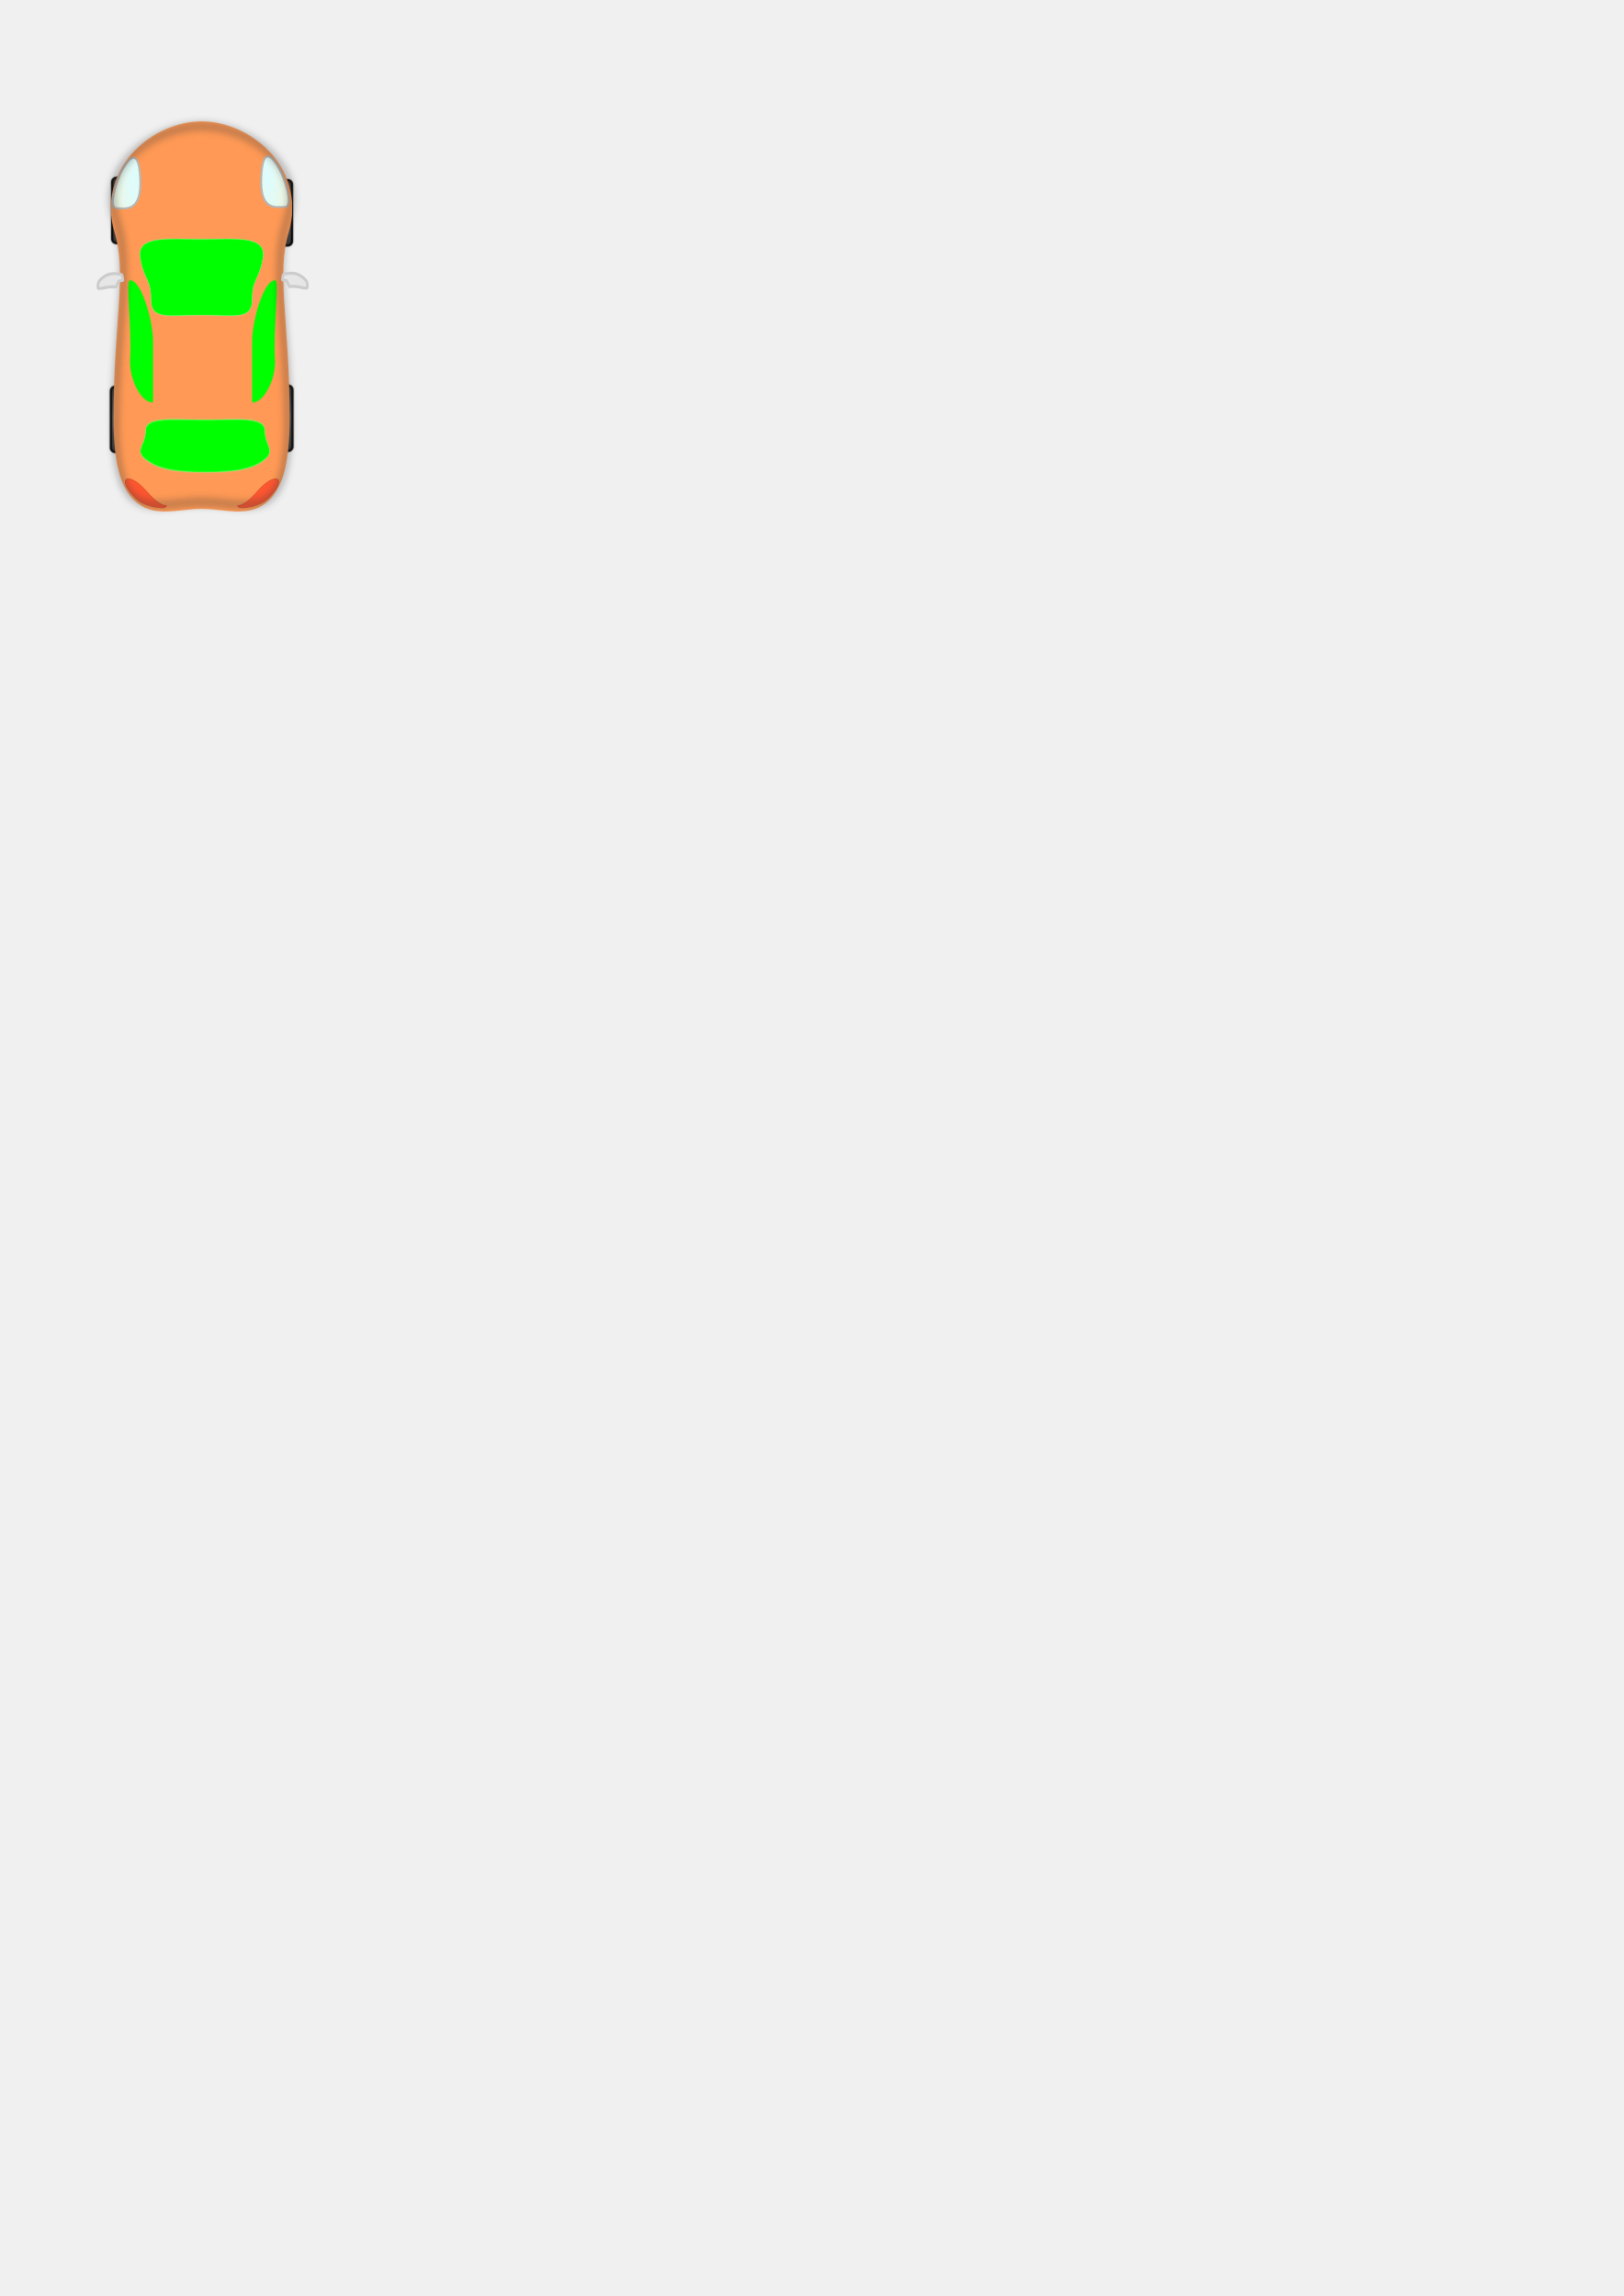
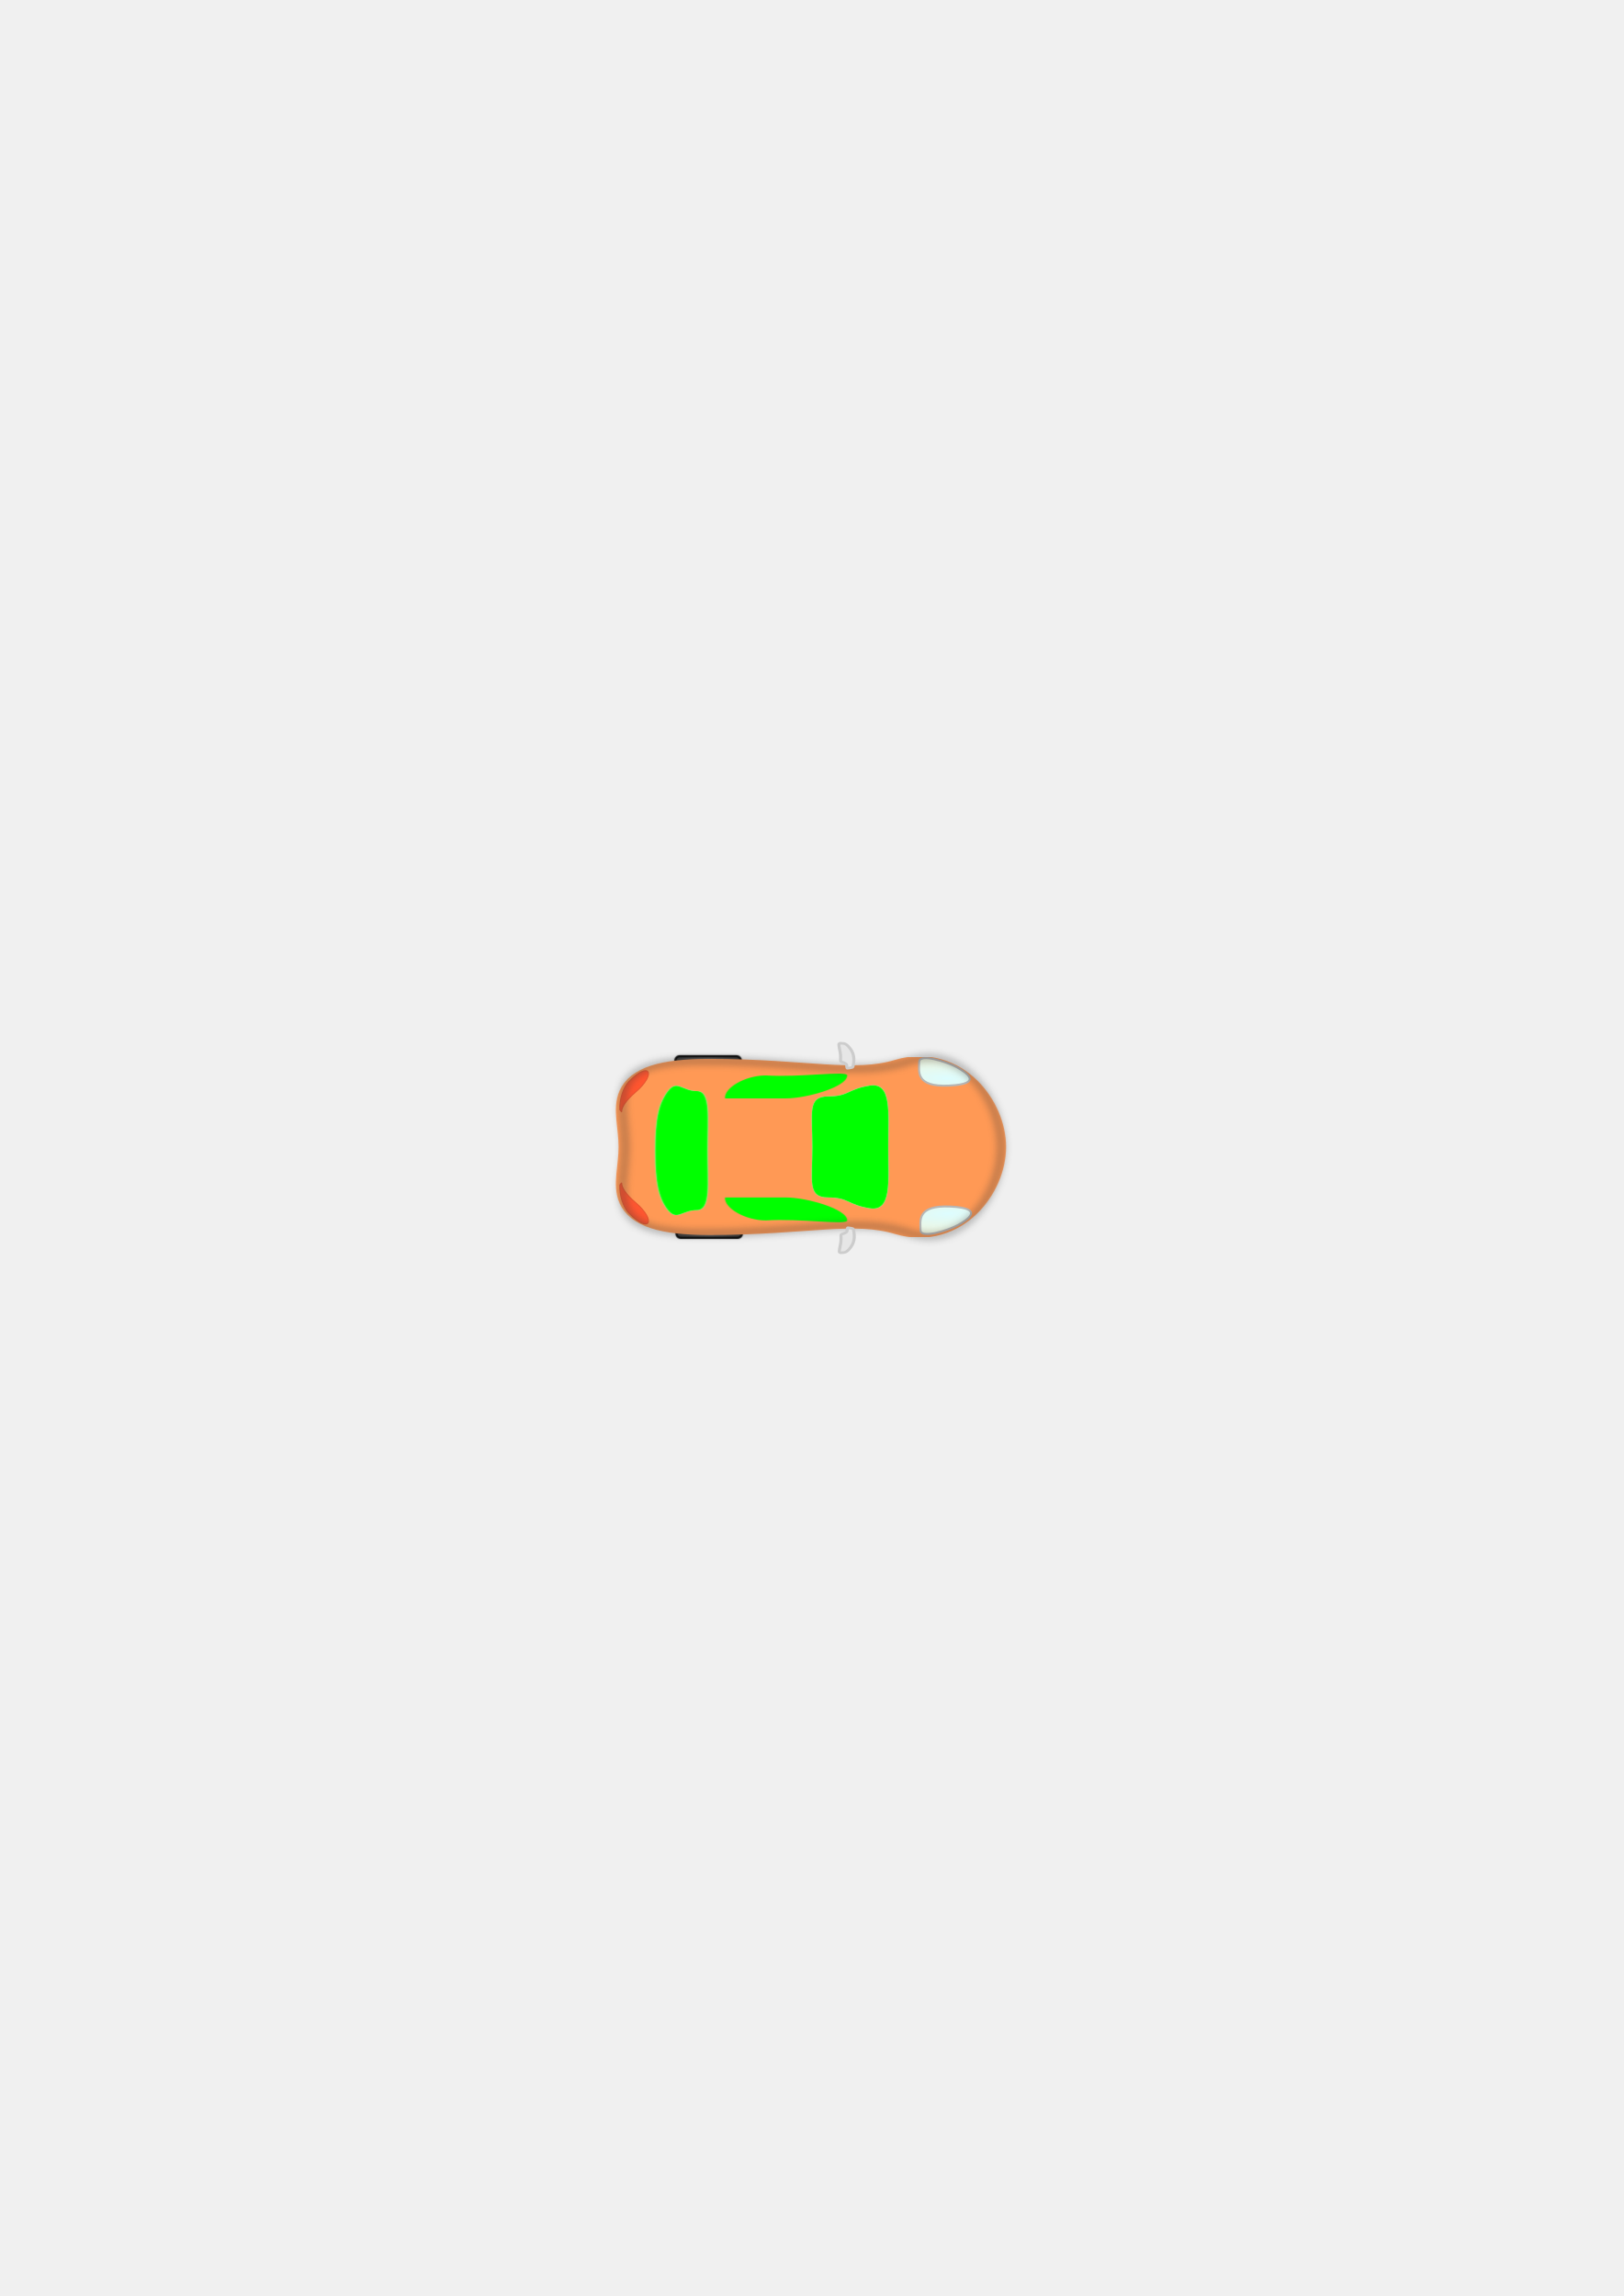
<svg xmlns="http://www.w3.org/2000/svg" xmlns:xlink="http://www.w3.org/1999/xlink" version="1.1" width="744.094" height="1052.362" id="svg3786">
  <defs id="defs3788">
    <filter color-interpolation-filters="sRGB" id="filter5746">
      <feGaussianBlur id="feGaussianBlur5748" stdDeviation="0.198" />
    </filter>
    <filter color-interpolation-filters="sRGB" id="filter5726">
      <feGaussianBlur id="feGaussianBlur5728" stdDeviation="1.332" />
    </filter>
    <radialGradient cx="484.318" cy="368.154" r="5.504" fx="484.318" fy="368.154" id="radialGradient5796" xlink:href="#linearGradient5790" gradientUnits="userSpaceOnUse" gradientTransform="matrix(2.726386,-0.03283298,0.026297,1.598964,-845.8005,-204.6091)" />
    <linearGradient id="linearGradient5790">
      <stop id="stop5792" style="stop-color:#ffc0db;stop-opacity:1" offset="0" />
      <stop id="stop5794" style="stop-color:#ffc0db;stop-opacity:0" offset="1" />
    </linearGradient>
    <radialGradient cx="484.318" cy="368.154" r="5.504" fx="484.318" fy="368.154" id="radialGradient5804" xlink:href="#linearGradient5798" gradientUnits="userSpaceOnUse" gradientTransform="matrix(2.726386,-0.03283298,0.026297,1.598964,-845.8005,-204.6091)" />
    <linearGradient id="linearGradient5798">
      <stop id="stop5800" style="stop-color:#ffcaca;stop-opacity:1" offset="0" />
      <stop id="stop5802" style="stop-color:#ffcaca;stop-opacity:0" offset="1" />
    </linearGradient>
    <filter color-interpolation-filters="sRGB" id="filter5261-9-2-7">
      <feGaussianBlur id="feGaussianBlur5263-5-9-3" stdDeviation="0.073" />
    </filter>
    <radialGradient cx="484.318" cy="368.154" r="5.504" fx="484.318" fy="368.154" id="radialGradient5788" xlink:href="#linearGradient5782" gradientUnits="userSpaceOnUse" gradientTransform="matrix(1.613677,0.01482455,-0.02377189,1.894757,-288.4626,-336.5879)" />
    <linearGradient id="linearGradient5782">
      <stop id="stop5784" style="stop-color:#ffc0db;stop-opacity:1" offset="0" />
      <stop id="stop5786" style="stop-color:#ffc0db;stop-opacity:0" offset="1" />
    </linearGradient>
    <radialGradient cx="484.318" cy="368.154" r="5.504" fx="484.318" fy="368.154" id="radialGradient5780" xlink:href="#linearGradient5774" gradientUnits="userSpaceOnUse" gradientTransform="matrix(1.613677,0.01482236,-0.010747,0.8567281,-293.2579,45.56736)" />
    <linearGradient id="linearGradient5774">
      <stop id="stop5776" style="stop-color:#ffcaca;stop-opacity:1" offset="0" />
      <stop id="stop5778" style="stop-color:#ffb3bc;stop-opacity:1" offset="1" />
    </linearGradient>
    <filter color-interpolation-filters="sRGB" id="filter5235-1-0-4">
      <feGaussianBlur id="feGaussianBlur5237-2-9-7" stdDeviation="1.923" />
    </filter>
-     <radialGradient cx="280.596" cy="93.773" r="14.187" fx="280.596" fy="93.773" id="radialGradient4123-3-4-8" xlink:href="#linearGradient5218-3-9-0" gradientUnits="userSpaceOnUse" gradientTransform="matrix(-0.1249227,-2.738223,-0.7198769,0.04771019,78.35106,970.7761)" />
+     <radialGradient cx="280.596" cy="93.773" r="14.187" fx="280.596" fy="93.773" id="radialGradient4123-3-4-8" xlink:href="#linearGradient5218-3-9-0" gradientUnits="userSpaceOnUse" gradientTransform="matrix(2.738223,-0.1249227,-0.04771019,-0.7198769,-476.3762,783.6744)" />
    <linearGradient id="linearGradient5218-3-9-0">
      <stop id="stop5220-9-9-5" style="stop-color:#ddfdff;stop-opacity:1" offset="0" />
      <stop id="stop5222-7-8-3" style="stop-color:#f1f4da;stop-opacity:1" offset="1" />
    </linearGradient>
    <linearGradient x1="300.736" y1="-9.267" x2="432" y2="-8" id="linearGradient4121-2-9-9" xlink:href="#linearGradient3842-8-3-3-8" gradientUnits="userSpaceOnUse" />
    <linearGradient id="linearGradient3842-8-3-3-8">
      <stop id="stop3844-8-3-8-3" style="stop-color:#00ff00;stop-opacity:1;" offset="0" />
      <stop id="stop3846-1-0-2-7" style="stop-color:#000000;stop-opacity:0" offset="1" />
    </linearGradient>
    <filter color-interpolation-filters="sRGB" id="filter5195-4-5-5">
      <feGaussianBlur id="feGaussianBlur5197-8-0-0" stdDeviation="0.367" />
    </filter>
    <linearGradient x1="301.773" y1="57.328" x2="424" y2="56" id="linearGradient4119-4-4-5" xlink:href="#linearGradient3842-8-3-3-8" gradientUnits="userSpaceOnUse" />
    <linearGradient id="linearGradient3697">
      <stop id="stop3699" style="stop-color:#000000;stop-opacity:1" offset="0" />
      <stop id="stop3701" style="stop-color:#000000;stop-opacity:0" offset="1" />
    </linearGradient>
    <filter color-interpolation-filters="sRGB" id="filter5191-3-8-9">
      <feGaussianBlur id="feGaussianBlur5193-9-5-4" stdDeviation="0.367" />
    </filter>
-     <radialGradient cx="280.596" cy="93.773" r="14.187" fx="280.596" fy="93.773" id="radialGradient4117-2-7-7" xlink:href="#linearGradient5218-3-9-0" gradientUnits="userSpaceOnUse" gradientTransform="matrix(0.1249227,-2.738223,0.7198769,0.04771019,-188.686,971.4011)" />
+     <radialGradient cx="280.596" cy="93.773" r="14.187" fx="280.596" fy="93.773" id="radialGradient4117-2-7-7" xlink:href="#linearGradient5218-3-9-0" gradientUnits="userSpaceOnUse" gradientTransform="matrix(2.738223,0.1249227,-0.04771019,0.7198769,-477.0012,516.6373)" />
    <linearGradient id="linearGradient3710">
      <stop id="stop3712" style="stop-color:#ddfdff;stop-opacity:1" offset="0" />
      <stop id="stop3714" style="stop-color:#f1f4da;stop-opacity:1" offset="1" />
    </linearGradient>
    <linearGradient x1="296" y1="16" x2="336" y2="16" id="linearGradient4115-4-1-5" xlink:href="#linearGradient3842-8-3-3-8" gradientUnits="userSpaceOnUse" gradientTransform="matrix(-0.7945321,0,0,1,611.894,0)" />
    <linearGradient id="linearGradient3717">
      <stop id="stop3719" style="stop-color:#000000;stop-opacity:1" offset="0" />
      <stop id="stop3721" style="stop-color:#000000;stop-opacity:0" offset="1" />
    </linearGradient>
    <filter color-interpolation-filters="sRGB" id="filter5183-9-9-4">
      <feGaussianBlur id="feGaussianBlur5185-0-8-1" stdDeviation="0.367" />
    </filter>
    <linearGradient x1="296" y1="16" x2="336" y2="16" id="linearGradient4113-5-6-0" xlink:href="#linearGradient3842-8-3-3-8" gradientUnits="userSpaceOnUse" gradientTransform="matrix(0.7945321,0,0,1,61.19691,0)" />
    <linearGradient id="linearGradient3726">
      <stop id="stop3728" style="stop-color:#000000;stop-opacity:1" offset="0" />
      <stop id="stop3730" style="stop-color:#000000;stop-opacity:0" offset="1" />
    </linearGradient>
    <filter color-interpolation-filters="sRGB" id="filter5187-7-6-1">
      <feGaussianBlur id="feGaussianBlur5189-4-9-1" stdDeviation="0.367" />
    </filter>
    <filter color-interpolation-filters="sRGB" id="filter5199-7-2-6">
      <feGaussianBlur id="feGaussianBlur5201-6-0-0" stdDeviation="0.367" />
    </filter>
    <radialGradient cx="375" cy="-372.362" r="5.25" fx="375" fy="-372.362" id="radialGradient4111-6-3-5" xlink:href="#linearGradient5100-2-3-7-8" gradientUnits="userSpaceOnUse" gradientTransform="matrix(-0.04717533,3.052047,-7.689917,-0.1188627,-2470.743,-1561.14)" />
    <linearGradient id="linearGradient5100-2-3-7-8">
      <stop id="stop5112-9-0-3-9" style="stop-color:#343434;stop-opacity:0.768" offset="0" />
      <stop id="stop5114-8-9-1-9" style="stop-color:#343434;stop-opacity:1" offset="1" />
      <stop id="stop5104-2-0-5-8" style="stop-color:#343434;stop-opacity:0.795" offset="1" />
    </linearGradient>
    <filter x="-0.104" y="-0.035" width="1.209" height="1.07" color-interpolation-filters="sRGB" id="filter5132-9-8-5-3">
      <feGaussianBlur id="feGaussianBlur5134-0-0-9-2" stdDeviation="0.435" />
    </filter>
    <radialGradient cx="375" cy="-372.362" r="5.25" fx="375" fy="-372.362" id="radialGradient4109-1-8-1" xlink:href="#linearGradient5100-9-5-7-4" gradientUnits="userSpaceOnUse" gradientTransform="matrix(-0.04717533,3.052047,-7.689917,-0.1188627,-2470.743,-1561.14)" />
    <linearGradient id="linearGradient5100-9-5-7-4">
      <stop id="stop5112-7-1-5-3" style="stop-color:#343434;stop-opacity:0.768" offset="0" />
      <stop id="stop5114-2-0-8-8" style="stop-color:#343434;stop-opacity:1" offset="1" />
      <stop id="stop5104-3-3-9-2" style="stop-color:#343434;stop-opacity:0.795" offset="1" />
    </linearGradient>
    <filter x="-0.104" y="-0.035" width="1.209" height="1.07" color-interpolation-filters="sRGB" id="filter5132-5-9-4-7">
      <feGaussianBlur id="feGaussianBlur5134-2-5-0-0" stdDeviation="0.435" />
    </filter>
    <radialGradient cx="375" cy="-372.362" r="5.25" fx="375" fy="-372.362" id="radialGradient4107-8-0-8" xlink:href="#linearGradient5100-5-9-1-6" gradientUnits="userSpaceOnUse" gradientTransform="matrix(-0.04717533,3.052047,-7.689917,-0.1188627,-2470.743,-1561.14)" />
    <linearGradient id="linearGradient5100-5-9-1-6">
      <stop id="stop5112-1-6-2-9" style="stop-color:#343434;stop-opacity:0.768" offset="0" />
      <stop id="stop5114-4-2-2-7" style="stop-color:#343434;stop-opacity:1" offset="1" />
      <stop id="stop5104-9-5-2-8" style="stop-color:#343434;stop-opacity:0.795" offset="1" />
    </linearGradient>
    <filter x="-0.104" y="-0.035" width="1.209" height="1.07" color-interpolation-filters="sRGB" id="filter5132-8-7-2-5">
      <feGaussianBlur id="feGaussianBlur5134-8-6-5-3" stdDeviation="0.435" />
    </filter>
    <radialGradient cx="375" cy="-372.362" r="5.25" fx="375" fy="-372.362" id="radialGradient5125" xlink:href="#linearGradient5100-8-2-0" gradientUnits="userSpaceOnUse" gradientTransform="matrix(-0.04717533,3.052047,-7.689917,-0.1188627,-2470.743,-1561.14)" />
    <linearGradient id="linearGradient5100-8-2-0">
      <stop id="stop5112-5-1-5" style="stop-color:#343434;stop-opacity:0.768" offset="0" />
      <stop id="stop5114-9-9-5" style="stop-color:#343434;stop-opacity:1" offset="1" />
      <stop id="stop5104-30-5-9" style="stop-color:#343434;stop-opacity:0.795" offset="1" />
    </linearGradient>
    <filter x="-0.104" y="-0.035" width="1.209" height="1.07" color-interpolation-filters="sRGB" id="filter5132-2-7-9">
      <feGaussianBlur id="feGaussianBlur5134-5-5-8" stdDeviation="0.435" />
    </filter>
    <radialGradient cx="375" cy="-372.362" r="5.25" fx="375" fy="-372.362" id="radialGradient3784" xlink:href="#linearGradient5100-8-2-0" gradientUnits="userSpaceOnUse" gradientTransform="matrix(-0.04717533,3.052047,-7.689917,-0.1188627,-2470.743,-1561.14)" />
  </defs>
  <g id="layer1" transform="translate(147.1523,-124.8565)">
-     <rect width="10" height="30" ry="1.97" x="370" y="-387.362" transform="matrix(1,0,0,-1,-465.7661,-151.0306)" id="rect4065-1-3-1" style="fill:url(#radialGradient3784);fill-opacity:1;stroke:#000000;stroke-width:1;stroke-linecap:round;stroke-linejoin:round;stroke-miterlimit:4;stroke-opacity:1;stroke-dasharray:none;stroke-dashoffset:0;filter:url(#filter5132-2-7-9)" />
-     <rect width="10" height="30" ry="1.97" x="370" y="-387.362" transform="matrix(1,0,0,-1,-393.2914,-149.9697)" id="rect4067-5-7-9" style="fill:url(#radialGradient4107-8-0-8);fill-opacity:1;stroke:#000000;stroke-width:1;stroke-linecap:round;stroke-linejoin:round;stroke-miterlimit:4;stroke-opacity:1;stroke-dasharray:none;stroke-dashoffset:0;filter:url(#filter5132-8-7-2-5)" />
-     <rect width="10" height="30" ry="1.97" x="370" y="-387.362" transform="matrix(1,0,0,-1,-393.1111,-55.80993)" id="rect4069-7-5-4" style="fill:url(#radialGradient4109-1-8-1);fill-opacity:1;stroke:#000000;stroke-width:1;stroke-linecap:round;stroke-linejoin:round;stroke-miterlimit:4;stroke-opacity:1;stroke-dasharray:none;stroke-dashoffset:0;filter:url(#filter5132-5-9-4-7)" />
-     <rect width="10" height="30" ry="1.97" x="370" y="-387.362" transform="matrix(1,0,0,-1,-466.3471,-55.30486)" id="rect4071-7-3-4" style="fill:url(#radialGradient4111-6-3-5);fill-opacity:1;stroke:#000000;stroke-width:1;stroke-linecap:round;stroke-linejoin:round;stroke-miterlimit:4;stroke-opacity:1;stroke-dasharray:none;stroke-dashoffset:0;filter:url(#filter5132-9-8-5-3)" />
-     <path d="m 336,-72 c 22.16,0 48,17 40,39 -8,22 0,44 0,88 0,44 -17.84,33 -40,33 -22.16,0 -40,11 -40,-33 0,-44 8,-66 0,-88 -8,-22 17.84,-39 40,-39 z" transform="matrix(0.8271939,0,0,1,-332.7051,261.2919)" id="path4073-9-0-0" style="fill:#ff9955;fill-opacity:1;stroke:#ff9955;stroke-width:17.589;stroke-linecap:round;stroke-miterlimit:4;stroke-opacity:1;stroke-dasharray:none;stroke-dashoffset:0;filter:url(#filter5199-7-2-6)" />
-     <path d="m 296.378,-8 c 6.356,0 12.713,16 12.713,24 0,8 0,16 0,24 -5.876,0.413 -12.713,-8 -12.713,-16 1.216,-13.826 -2.815,-31.937 0,-32 z" transform="matrix(0.8271939,0,0,1.166667,-332.7051,262.6252)" id="path4075-4-3-8" style="fill:#00ff00;fill-opacity:1;stroke:none;filter:url(#filter5187-7-6-1)" />
-     <path d="M 376.713,-8 C 370.356,-8 364,8 364,16 c 0,8 0,16 0,24 5.876,0.413 12.713,-8 12.713,-16 -1.216,-13.826 2.815,-31.937 0,-32 z" transform="matrix(0.8271939,0,0,1.166667,-332.7051,262.6252)" id="path4077-1-9-7" style="fill:#00ff00;fill-opacity:1;stroke:none;filter:url(#filter5183-9-9-4)" />
-     <path d="M -82.894,206.566 C -82.117,222.386 -89.682,220.31 -93.752,220.31 c -4.07,0 0.04,-12.874 2.451,-17.221 2.411,-4.347 7.63,-12.342 8.407,3.478 z" id="path4079-7-7-2" style="fill:url(#radialGradient4117-2-7-7);fill-opacity:1;stroke:#b6b6b6;stroke-width:0.906;stroke-linecap:round;stroke-miterlimit:4;stroke-opacity:1;stroke-dasharray:none;stroke-dashoffset:0" />
-     <path d="m 336,66.8 c 18.282,0 26.922,-1.363 33,-4.582 6.078,-3.22 0,-5.17 0,-10.34 C 369,46.708 354.282,48 336,48 c -18.282,0 -33,-1.292 -33,3.877 0,5.17 -6.501,7.12 0,10.34 6.501,3.22 14.718,4.582 33,4.582 z" transform="matrix(0.8271939,0,0,1.276596,-331.028,256.0153)" id="path4556-5-6" style="fill:#ffffff;fill-opacity:1;stroke:none;filter:url(#filter5191-3-8-9)" />
-     <path d="m 336,66.8 c 18.282,0 26.922,-1.363 33,-4.582 6.078,-3.22 0,-5.17 0,-10.34 C 369,46.708 354.282,48 336,48 c -18.282,0 -33,-1.292 -33,3.877 0,5.17 -6.501,7.12 0,10.34 6.501,3.22 14.718,4.582 33,4.582 z" transform="matrix(0.8271939,0,0,1.276596,-331.028,256.0153)" id="path4087-8-5-1" style="fill:#00ff00;fill-opacity:1;stroke:none;filter:url(#filter5191-3-8-9)" />
-     <path d="m 336,-26.8 c 18.836,0 36,-1.835 34,8.482 -2,10.318 -6,9.57 -6,19.14 C 364,10.393 354.836,8 336,8 317.164,8 308,10.393 308,0.823 308,-8.748 304,-8 302,-18.317 300,-28.635 317.164,-26.8 336,-26.8 z" transform="matrix(0.8271939,0,0,1,-332.7051,261.2919)" id="path4089-8-5-7" style="fill:#ffffff;fill-opacity:1;stroke:none;filter:url(#filter5195-4-5-5)" />
-     <path d="m 336,-26.8 c 18.836,0 36,-1.835 34,8.482 -2,10.318 -6,9.57 -6,19.14 C 364,10.393 354.836,8 336,8 317.164,8 308,10.393 308,0.823 308,-8.748 304,-8 302,-18.317 300,-28.635 317.164,-26.8 336,-26.8 z" transform="matrix(0.8271939,0,0,1,-332.7051,261.2919)" id="path4091-4-8-7" style="fill:#00ff00;fill-opacity:1;stroke:none;filter:url(#filter5195-4-5-5)" />
-     <path d="m -27.441,205.941 c -0.777,15.82 6.788,13.744 10.858,13.744 4.07,0 -0.04,-12.874 -2.451,-17.221 -2.411,-4.347 -7.63,-12.342 -8.407,3.478 z" id="path4093-2-5-3" style="fill:url(#radialGradient4123-3-4-8);fill-opacity:1;stroke:#b6b6b6;stroke-width:0.906;stroke-linecap:round;stroke-miterlimit:4;stroke-opacity:1;stroke-dasharray:none;stroke-dashoffset:0" />
-     <path d="m -79.934,350.281 c 8.337,9.712 10.755,4.745 8.13,7.18 -4.635,0.253 -10.223,-1.517 -12.883,-4.115 -9.801,-9.572 -3.584,-12.777 4.753,-3.065 z" id="path4095-3-5-4" style="opacity:0.442;fill:#ff0000;fill-opacity:1;stroke:#cb0000;stroke-width:0.5;stroke-linecap:round;stroke-linejoin:round;stroke-miterlimit:4;stroke-opacity:1;stroke-dasharray:none;stroke-dashoffset:0" />
-     <path d="m -29.236,350.281 c -8.337,9.712 -10.755,4.745 -8.13,7.18 4.635,0.253 10.223,-1.517 12.883,-4.115 9.801,-9.572 3.584,-12.777 -4.753,-3.065 z" id="path4097-8-1-5" style="opacity:0.44;fill:#ff0000;fill-opacity:1;stroke:#cb0000;stroke-width:0.5;stroke-linecap:round;stroke-linejoin:round;stroke-miterlimit:4;stroke-opacity:1;stroke-dasharray:none;stroke-dashoffset:0" />
-     <path d="m 336,-72 c 22.16,0 48,17 40,39 -8,22 0,44 0,88 0,44 -17.84,33 -40,33 -22.16,0 -40,11 -40,-33 0,-44 8,-66 0,-88 -8,-22 17.84,-39 40,-39 z" transform="matrix(0.9866088,0,0,1.076902,-386.2112,260.2317)" id="path4099-4-3-9" style="fill:none;stroke:#343434;stroke-width:1.099;stroke-linecap:round;stroke-miterlimit:4;stroke-opacity:1;stroke-dasharray:none;stroke-dashoffset:0;filter:url(#filter5235-1-0-4)" />
-     <path d="m 488.571,366.023 c -3.211,-0.702 -5.594,-0.28 -7.678,1.356 -0.592,0.464 -1.166,1 -1.262,1.608 -0.264,1.672 -0.127,1.74 1.257,1.548 1.474,-0.204 2.617,-0.521 4.099,-0.484 2.281,0.057 1.136,0.196 2.381,-1.701 0.376,-0.573 1.901,-0.105 1.732,-0.651 -0.085,-0.275 -0.176,-1.599 -0.529,-1.676 z" transform="matrix(1.196046,0,0,1.39772,-675.833,-260.8961)" id="path4101-1-0-1" style="fill:#e6e6e6;fill-opacity:1;stroke:#cccccc;stroke-width:1px;stroke-linecap:butt;stroke-linejoin:miter;stroke-opacity:1;filter:url(#filter5261-9-2-7)" />
-     <path d="m 488.571,366.023 c -3.211,-0.702 -5.594,-0.28 -7.678,1.356 -0.592,0.464 -1.166,1 -1.262,1.608 -0.264,1.672 -0.127,1.74 1.257,1.548 1.474,-0.204 2.617,-0.521 4.099,-0.484 2.281,0.057 1.136,0.196 2.381,-1.701 0.376,-0.573 1.901,-0.105 1.732,-0.651 -0.085,-0.275 -0.176,-1.599 -0.529,-1.676 z" transform="matrix(-1.196046,0,0,1.39772,567.2615,-261.09)" id="path4103-3-6-0" style="fill:#e6e6e6;fill-opacity:1;stroke:#cccccc;stroke-width:1px;stroke-linecap:butt;stroke-linejoin:miter;stroke-opacity:1;filter:url(#filter5261-9-2-7)" />
+     <rect width="10" height="30" ry="1.97" x="370" y="-387.362" transform="matrix(0,1,1,0,550.2099,312.2123)" id="rect4069-7-5-4" style="fill:url(#radialGradient4109-1-8-1);fill-opacity:1;stroke:#000000;stroke-width:1;stroke-linecap:round;stroke-linejoin:round;stroke-miterlimit:4;stroke-opacity:1;stroke-dasharray:none;stroke-dashoffset:0;filter:url(#filter5132-5-9-4-7)" />
+     <rect width="10" height="30" ry="1.97" x="370" y="-387.362" transform="matrix(0,1,1,0,549.7048,238.9762)" id="rect4071-7-3-4" style="fill:url(#radialGradient4111-6-3-5);fill-opacity:1;stroke:#000000;stroke-width:1;stroke-linecap:round;stroke-linejoin:round;stroke-miterlimit:4;stroke-opacity:1;stroke-dasharray:none;stroke-dashoffset:0;filter:url(#filter5132-9-8-5-3)" />
+     <path d="m 336,-72 c 22.16,0 48,17 40,39 -8,22 0,44 0,88 0,44 -17.84,33 -40,33 -22.16,0 -40,11 -40,-33 0,-44 8,-66 0,-88 -8,-22 17.84,-39 40,-39 z" transform="matrix(0,0.8271939,-1,0,233.108,372.6182)" id="path4073-9-0-0" style="fill:#ff9955;fill-opacity:1;stroke:#ff9955;stroke-width:17.589;stroke-linecap:round;stroke-miterlimit:4;stroke-opacity:1;stroke-dasharray:none;stroke-dashoffset:0;filter:url(#filter5199-7-2-6)" />
+     <path d="m 296.378,-8 c 6.356,0 12.713,16 12.713,24 0,8 0,16 0,24 -5.876,0.413 -12.713,-8 -12.713,-16 1.216,-13.826 -2.815,-31.937 0,-32 z" transform="matrix(0,0.8271939,-1.166667,0,231.7747,372.6182)" id="path4075-4-3-8" style="fill:#00ff00;fill-opacity:1;stroke:none;filter:url(#filter5187-7-6-1)" />
+     <path d="M 376.713,-8 C 370.356,-8 364,8 364,16 c 0,8 0,16 0,24 5.876,0.413 12.713,-8 12.713,-16 -1.216,-13.826 2.815,-31.937 0,-32 z" transform="matrix(0,0.8271939,-1.166667,0,231.7747,372.6182)" id="path4077-1-9-7" style="fill:#00ff00;fill-opacity:1;stroke:none;filter:url(#filter5183-9-9-4)" />
+     <path d="m 287.834,622.429 c -15.82,0.777 -13.744,-6.788 -13.744,-10.858 0,-4.07 12.874,0.04 17.221,2.451 4.347,2.411 12.342,7.63 -3.478,8.407 z" id="path4079-7-7-2" style="fill:url(#radialGradient4117-2-7-7);fill-opacity:1;stroke:#b6b6b6;stroke-width:0.906;stroke-linecap:round;stroke-miterlimit:4;stroke-opacity:1;stroke-dasharray:none;stroke-dashoffset:0" />
+     <path d="m 336,66.8 c 18.282,0 26.922,-1.363 33,-4.582 6.078,-3.22 0,-5.17 0,-10.34 C 369,46.708 354.282,48 336,48 c -18.282,0 -33,-1.292 -33,3.877 0,5.17 -6.501,7.12 0,10.34 6.501,3.22 14.718,4.582 33,4.582 z" transform="matrix(0,0.8271939,-1.276596,0,238.3846,374.2954)" id="path4556-5-6" style="fill:#ffffff;fill-opacity:1;stroke:none;filter:url(#filter5191-3-8-9)" />
+     <path d="m 336,66.8 c 18.282,0 26.922,-1.363 33,-4.582 6.078,-3.22 0,-5.17 0,-10.34 C 369,46.708 354.282,48 336,48 c -18.282,0 -33,-1.292 -33,3.877 0,5.17 -6.501,7.12 0,10.34 6.501,3.22 14.718,4.582 33,4.582 z" transform="matrix(0,0.8271939,-1.276596,0,238.3846,374.2954)" id="path4087-8-5-1" style="fill:#00ff00;fill-opacity:1;stroke:none;filter:url(#filter5191-3-8-9)" />
+     <path d="m 336,-26.8 c 18.836,0 36,-1.835 34,8.482 -2,10.318 -6,9.57 -6,19.14 C 364,10.393 354.836,8 336,8 317.164,8 308,10.393 308,0.823 308,-8.748 304,-8 302,-18.317 300,-28.635 317.164,-26.8 336,-26.8 z" transform="matrix(0,0.8271939,-1,0,233.108,372.6182)" id="path4089-8-5-7" style="fill:#ffffff;fill-opacity:1;stroke:none;filter:url(#filter5195-4-5-5)" />
+     <path d="m 336,-26.8 c 18.836,0 36,-1.835 34,8.482 -2,10.318 -6,9.57 -6,19.14 C 364,10.393 354.836,8 336,8 317.164,8 308,10.393 308,0.823 308,-8.748 304,-8 302,-18.317 300,-28.635 317.164,-26.8 336,-26.8 z" transform="matrix(0,0.8271939,-1,0,233.108,372.6182)" id="path4091-4-8-7" style="fill:#00ff00;fill-opacity:1;stroke:none;filter:url(#filter5195-4-5-5)" />
+     <path d="m 288.459,677.883 c -15.82,-0.777 -13.744,6.788 -13.744,10.858 0,4.07 12.874,-0.04 17.221,-2.451 4.347,-2.411 12.342,-7.63 -3.478,-8.407 z" id="path4093-2-5-3" style="fill:url(#radialGradient4123-3-4-8);fill-opacity:1;stroke:#b6b6b6;stroke-width:0.906;stroke-linecap:round;stroke-miterlimit:4;stroke-opacity:1;stroke-dasharray:none;stroke-dashoffset:0" />
+     <path d="m 144.119,625.39 c -9.712,8.337 -4.745,10.755 -7.18,8.13 -0.253,-4.635 1.517,-10.223 4.115,-12.883 9.572,-9.801 12.777,-3.584 3.065,4.753 z" id="path4095-3-5-4" style="opacity:0.442;fill:#ff0000;fill-opacity:1;stroke:#cb0000;stroke-width:0.5;stroke-linecap:round;stroke-linejoin:round;stroke-miterlimit:4;stroke-opacity:1;stroke-dasharray:none;stroke-dashoffset:0" />
+     <path d="m 144.119,676.087 c -9.712,-8.337 -4.745,-10.755 -7.18,-8.13 -0.253,4.635 1.517,10.223 4.115,12.883 9.572,9.801 12.777,3.584 3.065,-4.753 z" id="path4097-8-1-5" style="opacity:0.44;fill:#ff0000;fill-opacity:1;stroke:#cb0000;stroke-width:0.5;stroke-linecap:round;stroke-linejoin:round;stroke-miterlimit:4;stroke-opacity:1;stroke-dasharray:none;stroke-dashoffset:0" />
+     <path d="m 336,-72 c 22.16,0 48,17 40,39 -8,22 0,44 0,88 0,44 -17.84,33 -40,33 -22.16,0 -40,11 -40,-33 0,-44 8,-66 0,-88 -8,-22 17.84,-39 40,-39 z" transform="matrix(0,0.9866088,-1.076902,0,234.1682,319.1122)" id="path4099-4-3-9" style="fill:none;stroke:#343434;stroke-width:1.099;stroke-linecap:round;stroke-miterlimit:4;stroke-opacity:1;stroke-dasharray:none;stroke-dashoffset:0;filter:url(#filter5235-1-0-4)" />
+     <path d="m 488.571,366.023 c -3.211,-0.702 -5.594,-0.28 -7.678,1.356 -0.592,0.464 -1.166,1 -1.262,1.608 -0.264,1.672 -0.127,1.74 1.257,1.548 1.474,-0.204 2.617,-0.521 4.099,-0.484 2.281,0.057 1.136,0.196 2.381,-1.701 0.376,-0.573 1.901,-0.105 1.732,-0.651 -0.085,-0.275 -0.176,-1.599 -0.529,-1.676 z" transform="matrix(0,1.196046,-1.39772,0,755.296,29.49038)" id="path4101-1-0-1" style="fill:#e6e6e6;fill-opacity:1;stroke:#cccccc;stroke-width:1px;stroke-linecap:butt;stroke-linejoin:miter;stroke-opacity:1;filter:url(#filter5261-9-2-7)" />
+     <path d="m 488.571,366.023 c -3.211,-0.702 -5.594,-0.28 -7.678,1.356 -0.592,0.464 -1.166,1 -1.262,1.608 -0.264,1.672 -0.127,1.74 1.257,1.548 1.474,-0.204 2.617,-0.521 4.099,-0.484 2.281,0.057 1.136,0.196 2.381,-1.701 0.376,-0.573 1.901,-0.105 1.732,-0.651 -0.085,-0.275 -0.176,-1.599 -0.529,-1.676 z" transform="matrix(0,-1.196046,-1.39772,0,755.49,1272.585)" id="path4103-3-6-0" style="fill:#e6e6e6;fill-opacity:1;stroke:#cccccc;stroke-width:1px;stroke-linecap:butt;stroke-linejoin:miter;stroke-opacity:1;filter:url(#filter5261-9-2-7)" />
  </g>
</svg>
